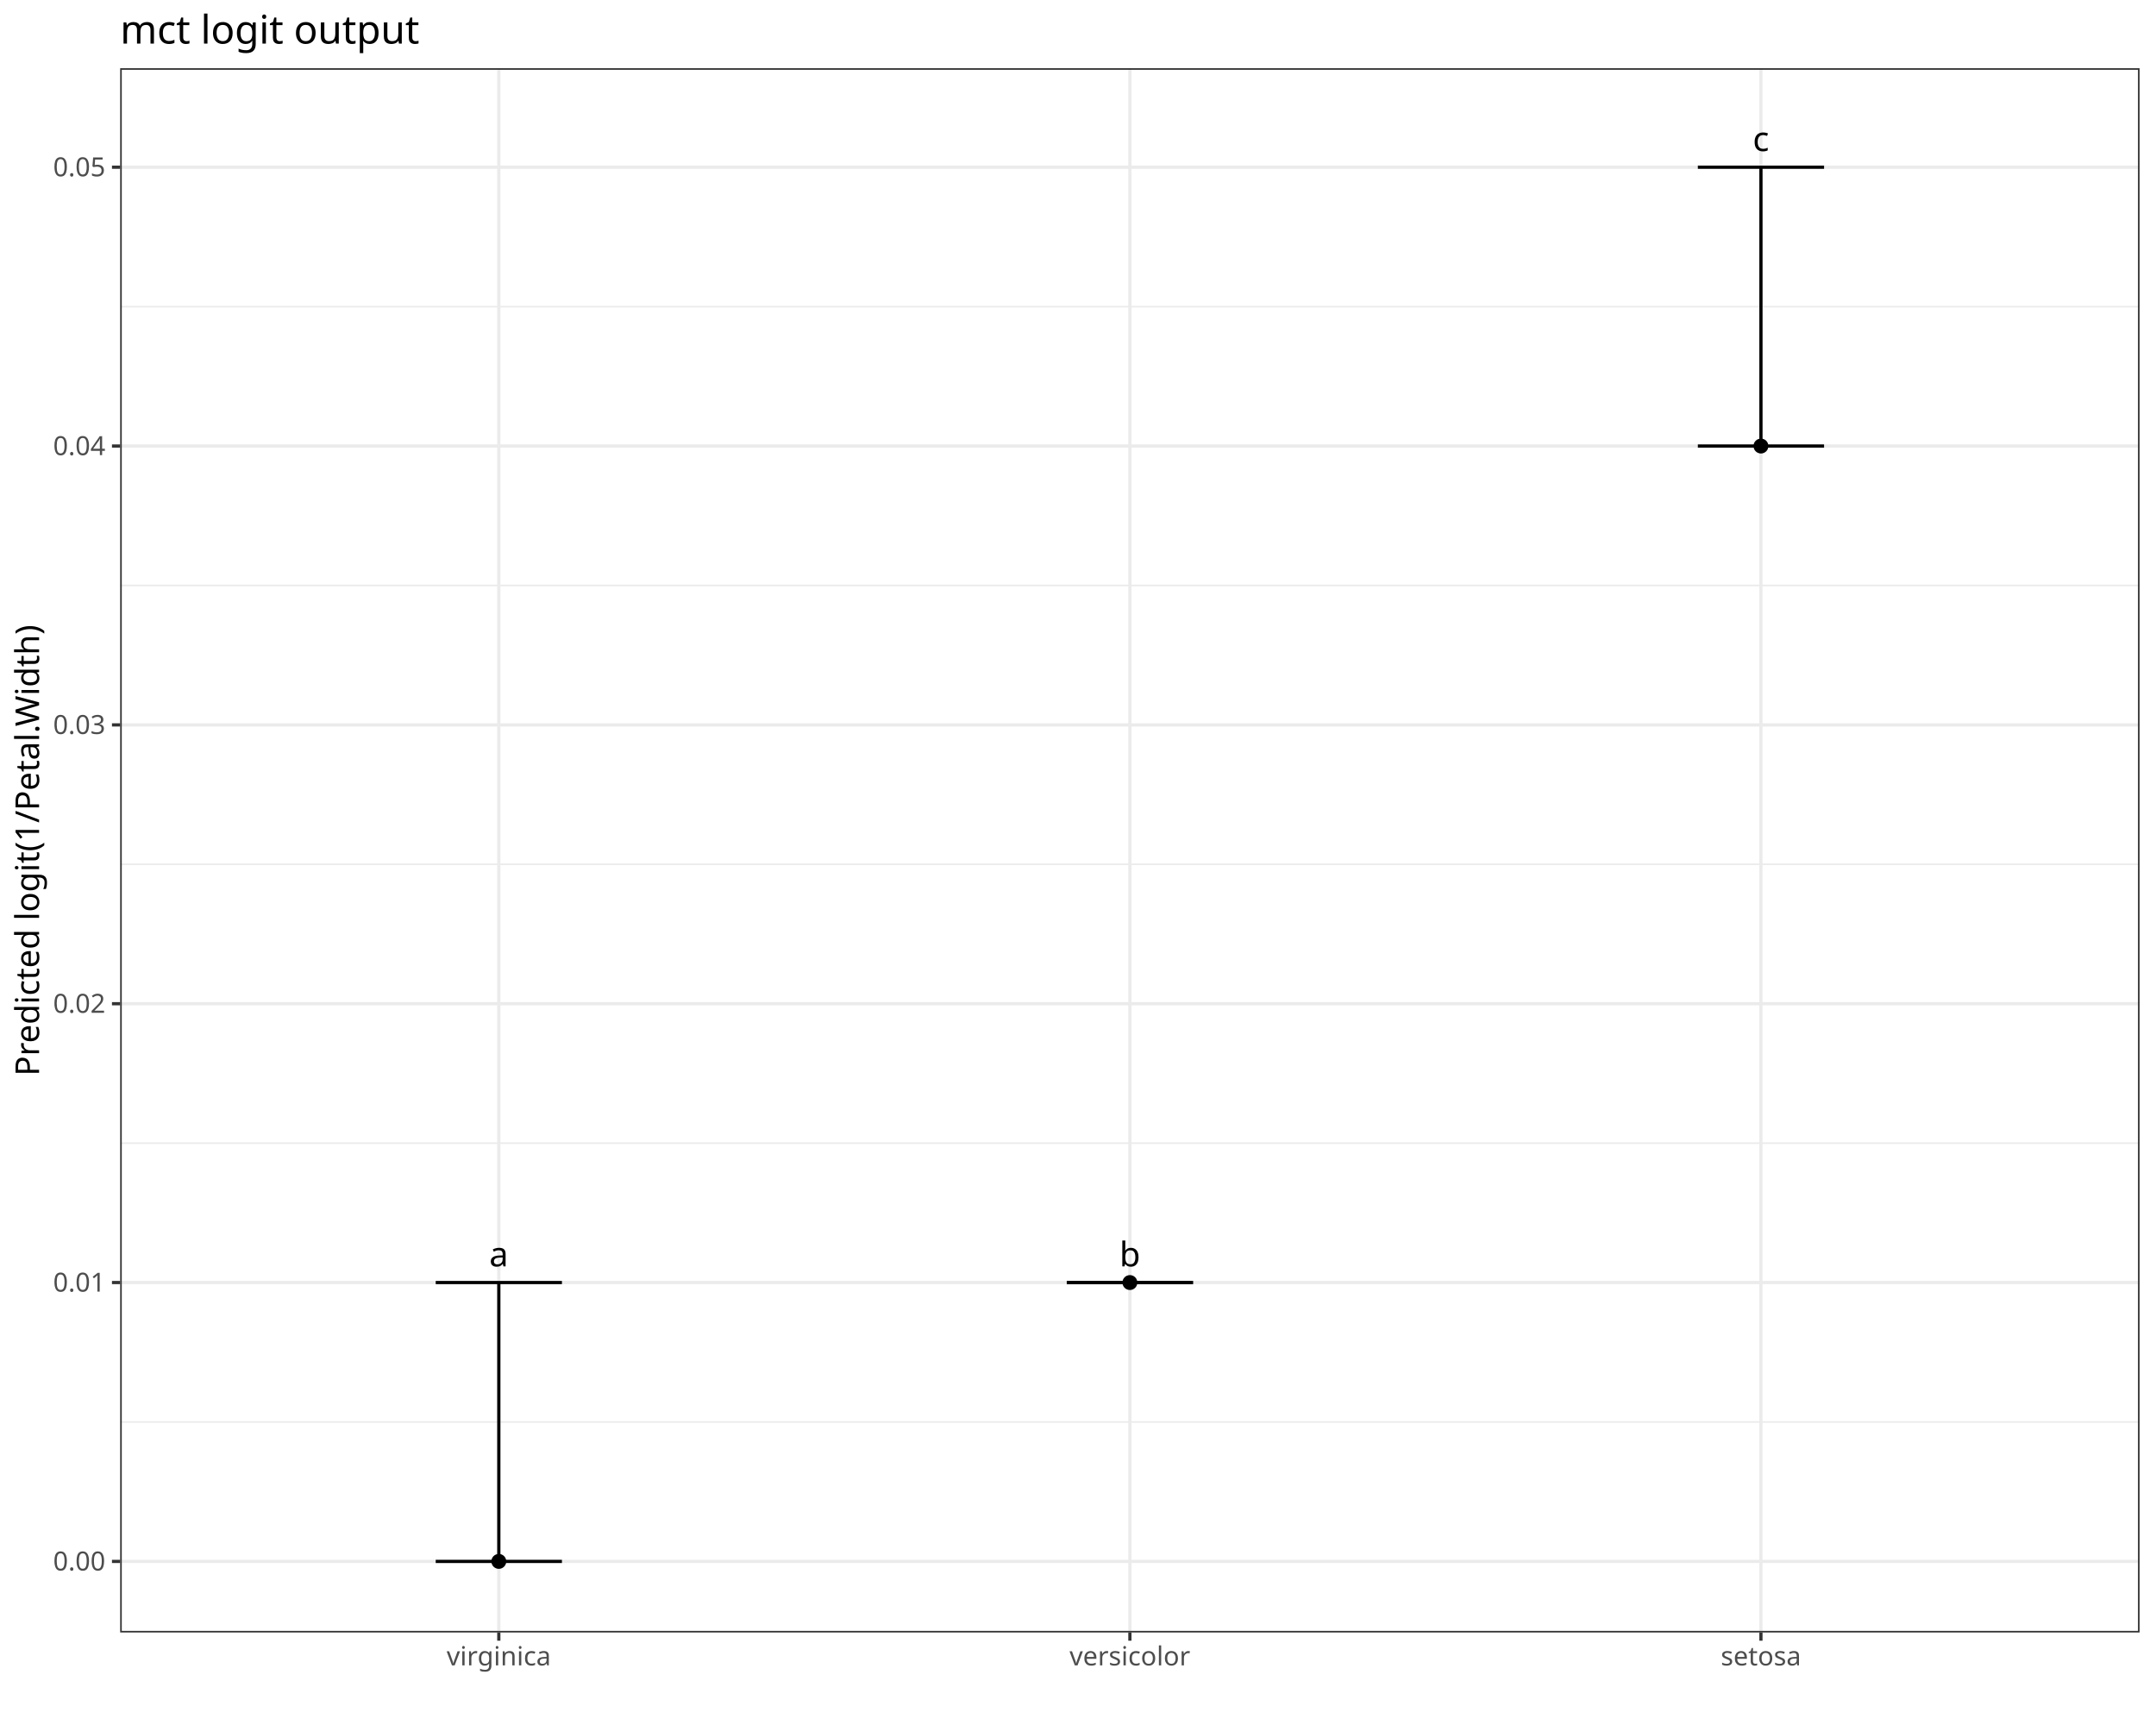
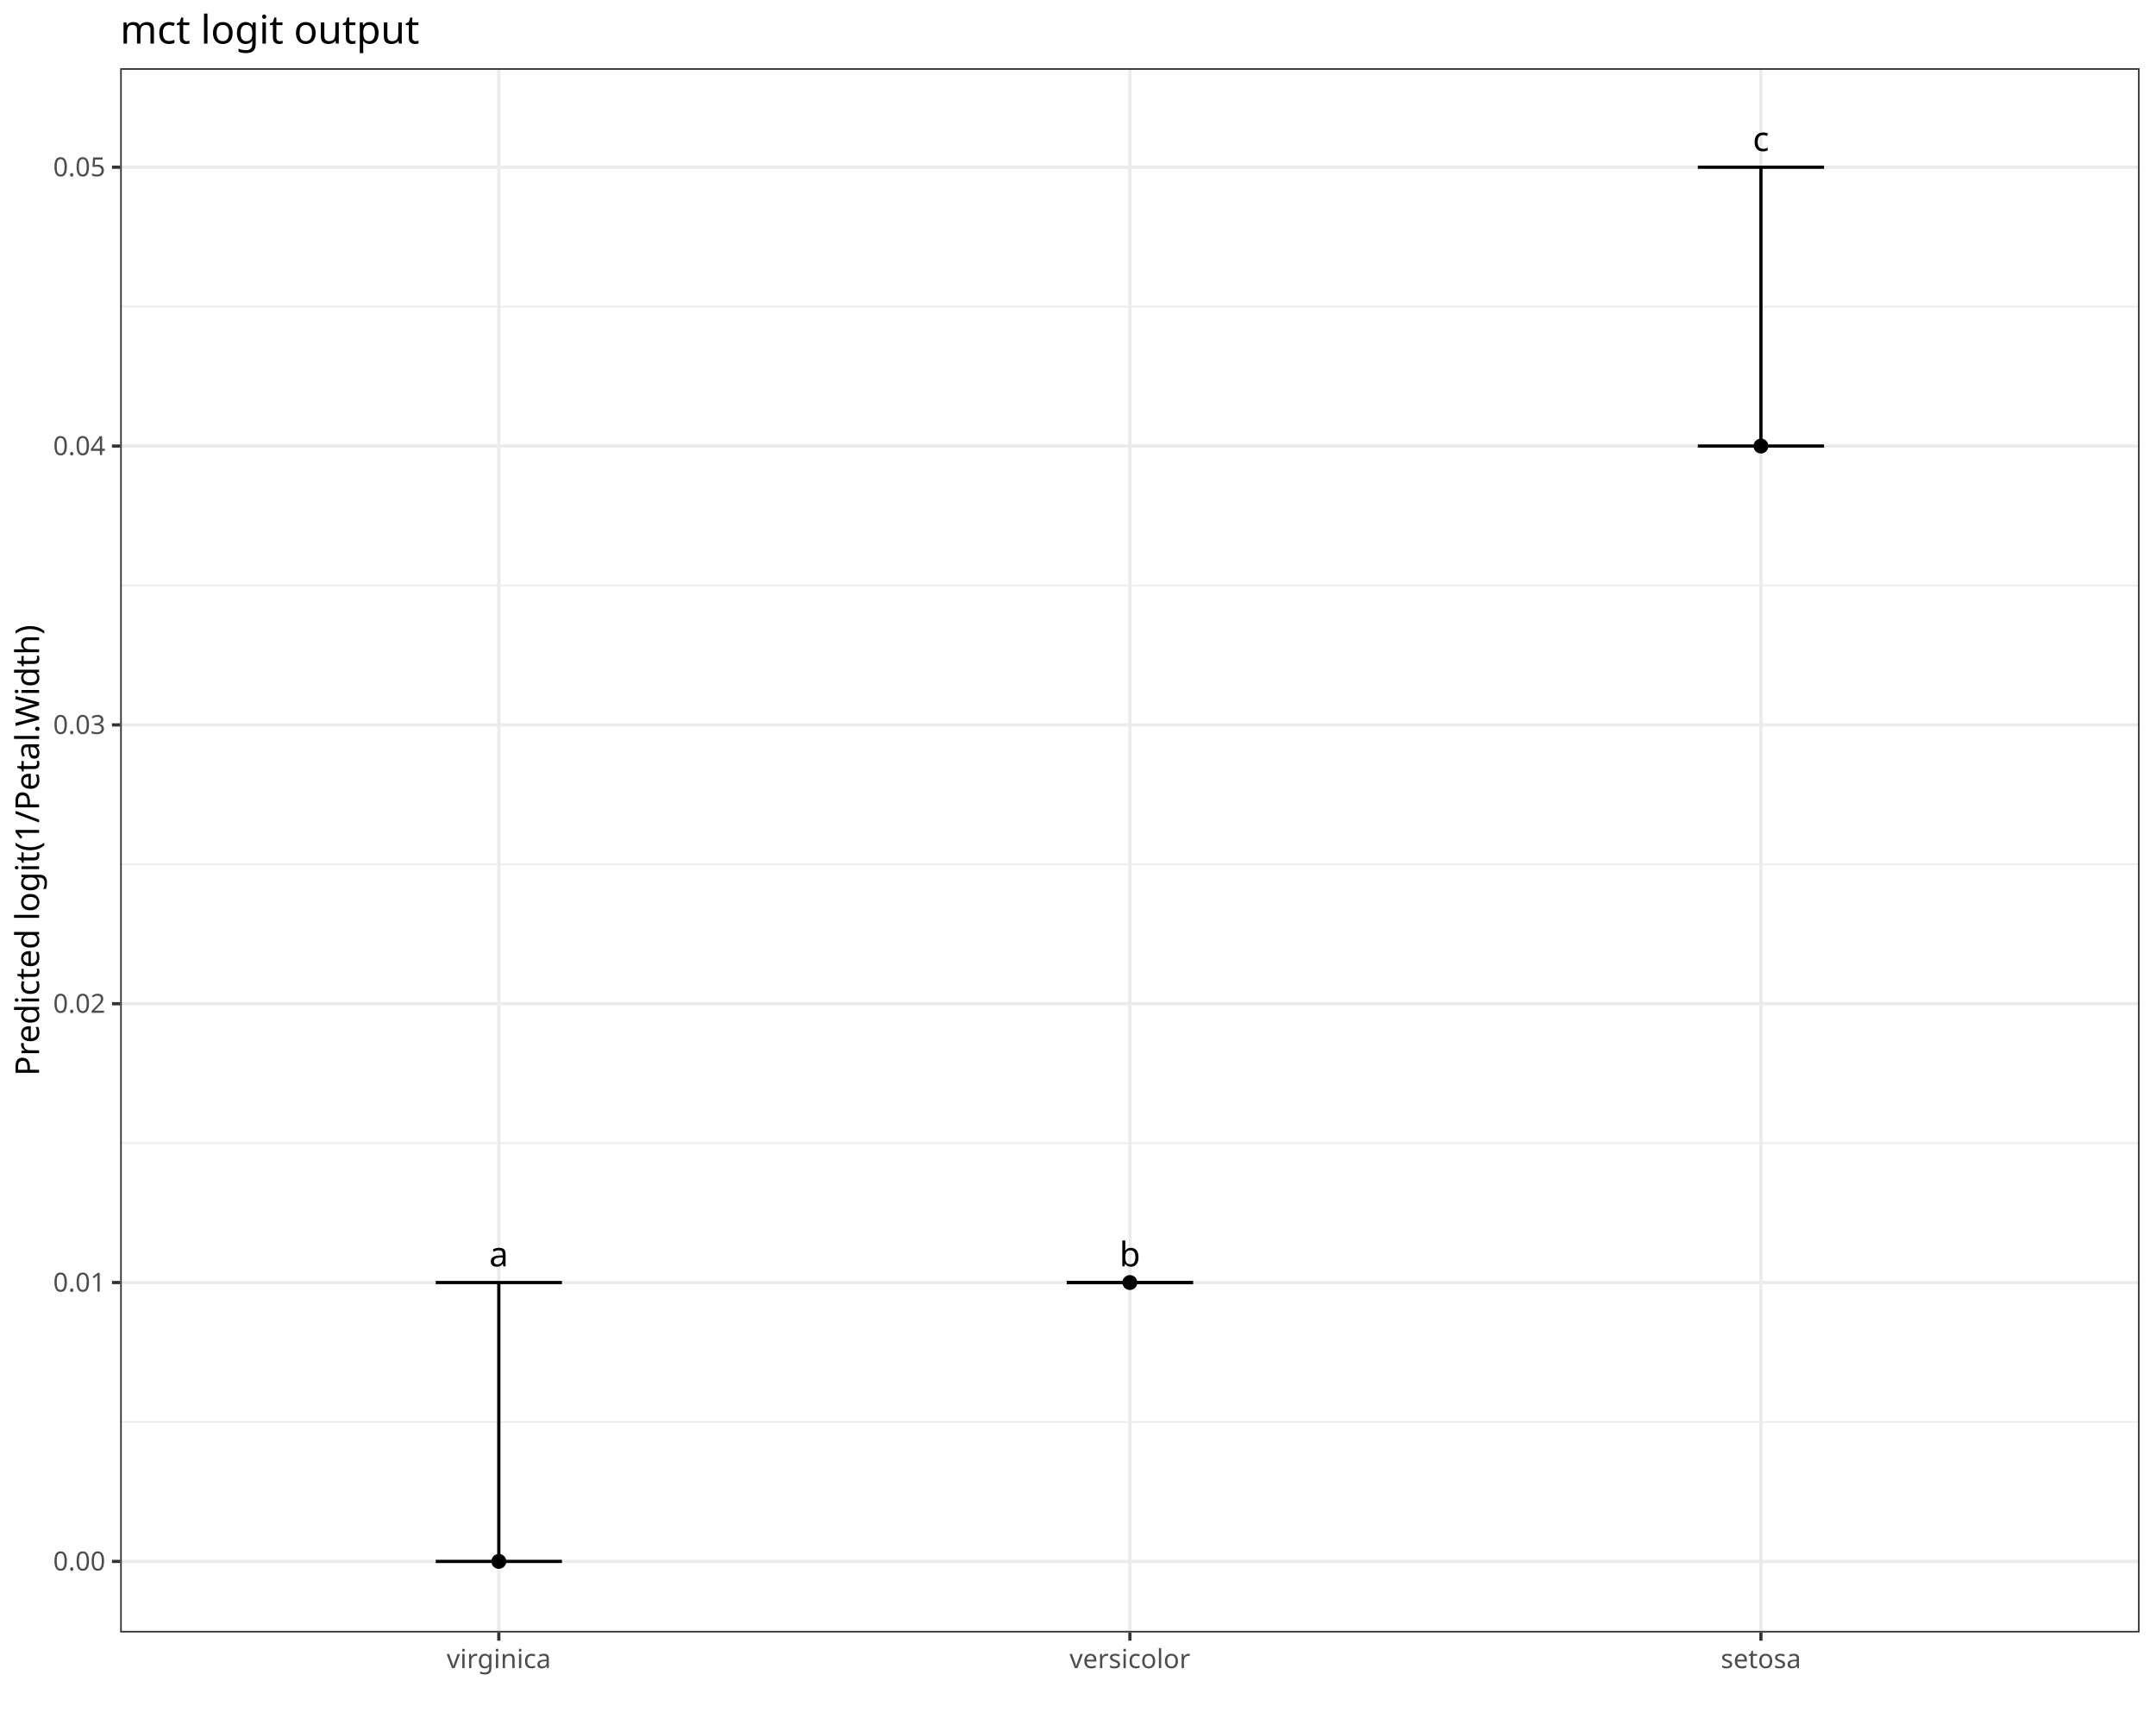
<svg xmlns="http://www.w3.org/2000/svg" class="svglite" data-engine-version="2.0" width="720.00pt" height="576.00pt" viewBox="0 0 720.00 576.00">
  <defs>
    <style type="text/css">
    .svglite line, .svglite polyline, .svglite polygon, .svglite path, .svglite rect, .svglite circle {
      fill: none;
      stroke: #000000;
      stroke-linecap: round;
      stroke-linejoin: round;
      stroke-miterlimit: 10.00;
    }
  </style>
  </defs>
  <rect width="100%" height="100%" style="stroke: none; fill: #FFFFFF;" />
  <defs>
    <clipPath id="cpMC4wMHw3MjAuMDB8MC4wMHw1NzYuMDA=">
      <rect x="0.00" y="0.00" width="720.00" height="576.00" />
    </clipPath>
  </defs>
  <g clip-path="url(#cpMC4wMHw3MjAuMDB8MC4wMHw1NzYuMDA=)">
    <rect x="0.00" y="0.00" width="720.00" height="576.00" style="stroke-width: 1.07; stroke: #FFFFFF; fill: #FFFFFF;" />
  </g>
  <defs>
    <clipPath id="cpNDAuMTN8NzE0LjUyfDIyLjc4fDU0NS4xMQ==">
      <rect x="40.13" y="22.78" width="674.39" height="522.33" />
    </clipPath>
  </defs>
  <g clip-path="url(#cpNDAuMTN8NzE0LjUyfDIyLjc4fDU0NS4xMQ==)">
    <rect x="40.13" y="22.78" width="674.39" height="522.33" style="stroke-width: 1.07; stroke: none; fill: #FFFFFF;" />
    <polyline points="40.13,474.82 714.52,474.82 " style="stroke-width: 0.53; stroke: #EBEBEB; stroke-linecap: butt;" />
    <polyline points="40.13,381.71 714.52,381.71 " style="stroke-width: 0.53; stroke: #EBEBEB; stroke-linecap: butt;" />
    <polyline points="40.13,288.60 714.52,288.60 " style="stroke-width: 0.53; stroke: #EBEBEB; stroke-linecap: butt;" />
    <polyline points="40.13,195.50 714.52,195.50 " style="stroke-width: 0.53; stroke: #EBEBEB; stroke-linecap: butt;" />
    <polyline points="40.13,102.39 714.52,102.39 " style="stroke-width: 0.53; stroke: #EBEBEB; stroke-linecap: butt;" />
    <polyline points="40.13,521.37 714.52,521.37 " style="stroke-width: 1.07; stroke: #EBEBEB; stroke-linecap: butt;" />
    <polyline points="40.13,428.26 714.52,428.26 " style="stroke-width: 1.07; stroke: #EBEBEB; stroke-linecap: butt;" />
    <polyline points="40.13,335.16 714.52,335.16 " style="stroke-width: 1.07; stroke: #EBEBEB; stroke-linecap: butt;" />
    <polyline points="40.13,242.05 714.52,242.05 " style="stroke-width: 1.07; stroke: #EBEBEB; stroke-linecap: butt;" />
    <polyline points="40.13,148.94 714.52,148.94 " style="stroke-width: 1.07; stroke: #EBEBEB; stroke-linecap: butt;" />
    <polyline points="40.13,55.84 714.52,55.84 " style="stroke-width: 1.07; stroke: #EBEBEB; stroke-linecap: butt;" />
    <polyline points="166.58,545.11 166.58,22.78 " style="stroke-width: 1.07; stroke: #EBEBEB; stroke-linecap: butt;" />
    <polyline points="377.33,545.11 377.33,22.78 " style="stroke-width: 1.07; stroke: #EBEBEB; stroke-linecap: butt;" />
    <polyline points="588.07,545.11 588.07,22.78 " style="stroke-width: 1.07; stroke: #EBEBEB; stroke-linecap: butt;" />
    <circle cx="166.58" cy="521.37" r="2.49" style="stroke-width: 0.71; stroke: none; fill: #000000;" />
    <circle cx="377.33" cy="428.26" r="2.49" style="stroke-width: 0.71; stroke: none; fill: #000000;" />
    <circle cx="588.07" cy="148.94" r="2.49" style="stroke-width: 0.71; stroke: none; fill: #000000;" />
    <polyline points="145.51,428.26 187.66,428.26 " style="stroke-width: 1.07; stroke-linecap: butt;" />
    <polyline points="166.58,428.26 166.58,521.37 " style="stroke-width: 1.07; stroke-linecap: butt;" />
    <polyline points="145.51,521.37 187.66,521.37 " style="stroke-width: 1.07; stroke-linecap: butt;" />
    <polyline points="356.25,428.26 398.40,428.26 " style="stroke-width: 1.07; stroke-linecap: butt;" />
    <polyline points="377.33,428.26 377.33,428.26 " style="stroke-width: 1.07; stroke-linecap: butt;" />
    <polyline points="356.25,428.26 398.40,428.26 " style="stroke-width: 1.07; stroke-linecap: butt;" />
    <polyline points="567.00,55.84 609.15,55.84 " style="stroke-width: 1.07; stroke-linecap: butt;" />
    <polyline points="588.07,55.84 588.07,148.94 " style="stroke-width: 1.07; stroke-linecap: butt;" />
    <polyline points="567.00,148.94 609.15,148.94 " style="stroke-width: 1.07; stroke-linecap: butt;" />
    <text x="166.58" y="422.87" text-anchor="middle" style="font-size: 11.38px; font-family: sans;" textLength="6.33px" lengthAdjust="spacingAndGlyphs">a</text>
    <text x="377.33" y="422.87" text-anchor="middle" style="font-size: 11.38px; font-family: sans;" textLength="6.33px" lengthAdjust="spacingAndGlyphs">b</text>
    <text x="588.07" y="50.44" text-anchor="middle" style="font-size: 11.38px; font-family: sans;" textLength="5.70px" lengthAdjust="spacingAndGlyphs">c</text>
    <rect x="40.13" y="22.78" width="674.39" height="522.33" style="stroke-width: 1.07; stroke: #333333;" />
  </g>
  <g clip-path="url(#cpMC4wMHw3MjAuMDB8MC4wMHw1NzYuMDA=)">
    <text x="35.20" y="524.40" text-anchor="end" style="font-size: 8.80px; fill: #4D4D4D; font-family: sans;" textLength="17.13px" lengthAdjust="spacingAndGlyphs">0.00</text>
    <text x="35.20" y="431.29" text-anchor="end" style="font-size: 8.80px; fill: #4D4D4D; font-family: sans;" textLength="17.13px" lengthAdjust="spacingAndGlyphs">0.01</text>
    <text x="35.20" y="338.18" text-anchor="end" style="font-size: 8.80px; fill: #4D4D4D; font-family: sans;" textLength="17.13px" lengthAdjust="spacingAndGlyphs">0.02</text>
    <text x="35.20" y="245.08" text-anchor="end" style="font-size: 8.80px; fill: #4D4D4D; font-family: sans;" textLength="17.13px" lengthAdjust="spacingAndGlyphs">0.03</text>
    <text x="35.20" y="151.97" text-anchor="end" style="font-size: 8.80px; fill: #4D4D4D; font-family: sans;" textLength="17.13px" lengthAdjust="spacingAndGlyphs">0.04</text>
    <text x="35.20" y="58.86" text-anchor="end" style="font-size: 8.80px; fill: #4D4D4D; font-family: sans;" textLength="17.13px" lengthAdjust="spacingAndGlyphs">0.05</text>
    <polyline points="37.39,521.37 40.13,521.37 " style="stroke-width: 1.07; stroke: #333333; stroke-linecap: butt;" />
    <polyline points="37.39,428.26 40.13,428.26 " style="stroke-width: 1.07; stroke: #333333; stroke-linecap: butt;" />
    <polyline points="37.39,335.16 40.13,335.16 " style="stroke-width: 1.07; stroke: #333333; stroke-linecap: butt;" />
    <polyline points="37.39,242.05 40.13,242.05 " style="stroke-width: 1.07; stroke: #333333; stroke-linecap: butt;" />
    <polyline points="37.39,148.94 40.13,148.94 " style="stroke-width: 1.07; stroke: #333333; stroke-linecap: butt;" />
    <polyline points="37.39,55.84 40.13,55.84 " style="stroke-width: 1.07; stroke: #333333; stroke-linecap: butt;" />
    <polyline points="166.58,547.85 166.58,545.11 " style="stroke-width: 1.07; stroke: #333333; stroke-linecap: butt;" />
    <polyline points="377.33,547.85 377.33,545.11 " style="stroke-width: 1.07; stroke: #333333; stroke-linecap: butt;" />
    <polyline points="588.07,547.85 588.07,545.11 " style="stroke-width: 1.07; stroke: #333333; stroke-linecap: butt;" />
-     <text x="166.58" y="556.10" text-anchor="middle" style="font-size: 8.80px; fill: #4D4D4D; font-family: sans;" textLength="32.28px" lengthAdjust="spacingAndGlyphs">virginica</text>
-     <text x="377.33" y="556.10" text-anchor="middle" style="font-size: 8.80px; fill: #4D4D4D; font-family: sans;" textLength="37.66px" lengthAdjust="spacingAndGlyphs">versicolor</text>
-     <text x="588.07" y="556.10" text-anchor="middle" style="font-size: 8.80px; fill: #4D4D4D; font-family: sans;" textLength="25.94px" lengthAdjust="spacingAndGlyphs">setosa</text>
+     <text x="166.58" y="557.01" text-anchor="middle" style="font-size: 8.80px; fill: #4D4D4D; font-family: sans;" textLength="32.28px" lengthAdjust="spacingAndGlyphs">virginica</text>
+     <text x="377.33" y="557.01" text-anchor="middle" style="font-size: 8.80px; fill: #4D4D4D; font-family: sans;" textLength="37.66px" lengthAdjust="spacingAndGlyphs">versicolor</text>
+     <text x="588.07" y="557.01" text-anchor="middle" style="font-size: 8.80px; fill: #4D4D4D; font-family: sans;" textLength="25.94px" lengthAdjust="spacingAndGlyphs">setosa</text>
    <text transform="translate(13.05,283.95) rotate(-90)" text-anchor="middle" style="font-size: 11.00px; font-family: sans;" textLength="142.45px" lengthAdjust="spacingAndGlyphs">Predicted logit(1/Petal.Width)</text>
    <text x="40.13" y="14.56" style="font-size: 13.20px; font-family: sans;" textLength="89.52px" lengthAdjust="spacingAndGlyphs">mct logit output</text>
  </g>
</svg>
